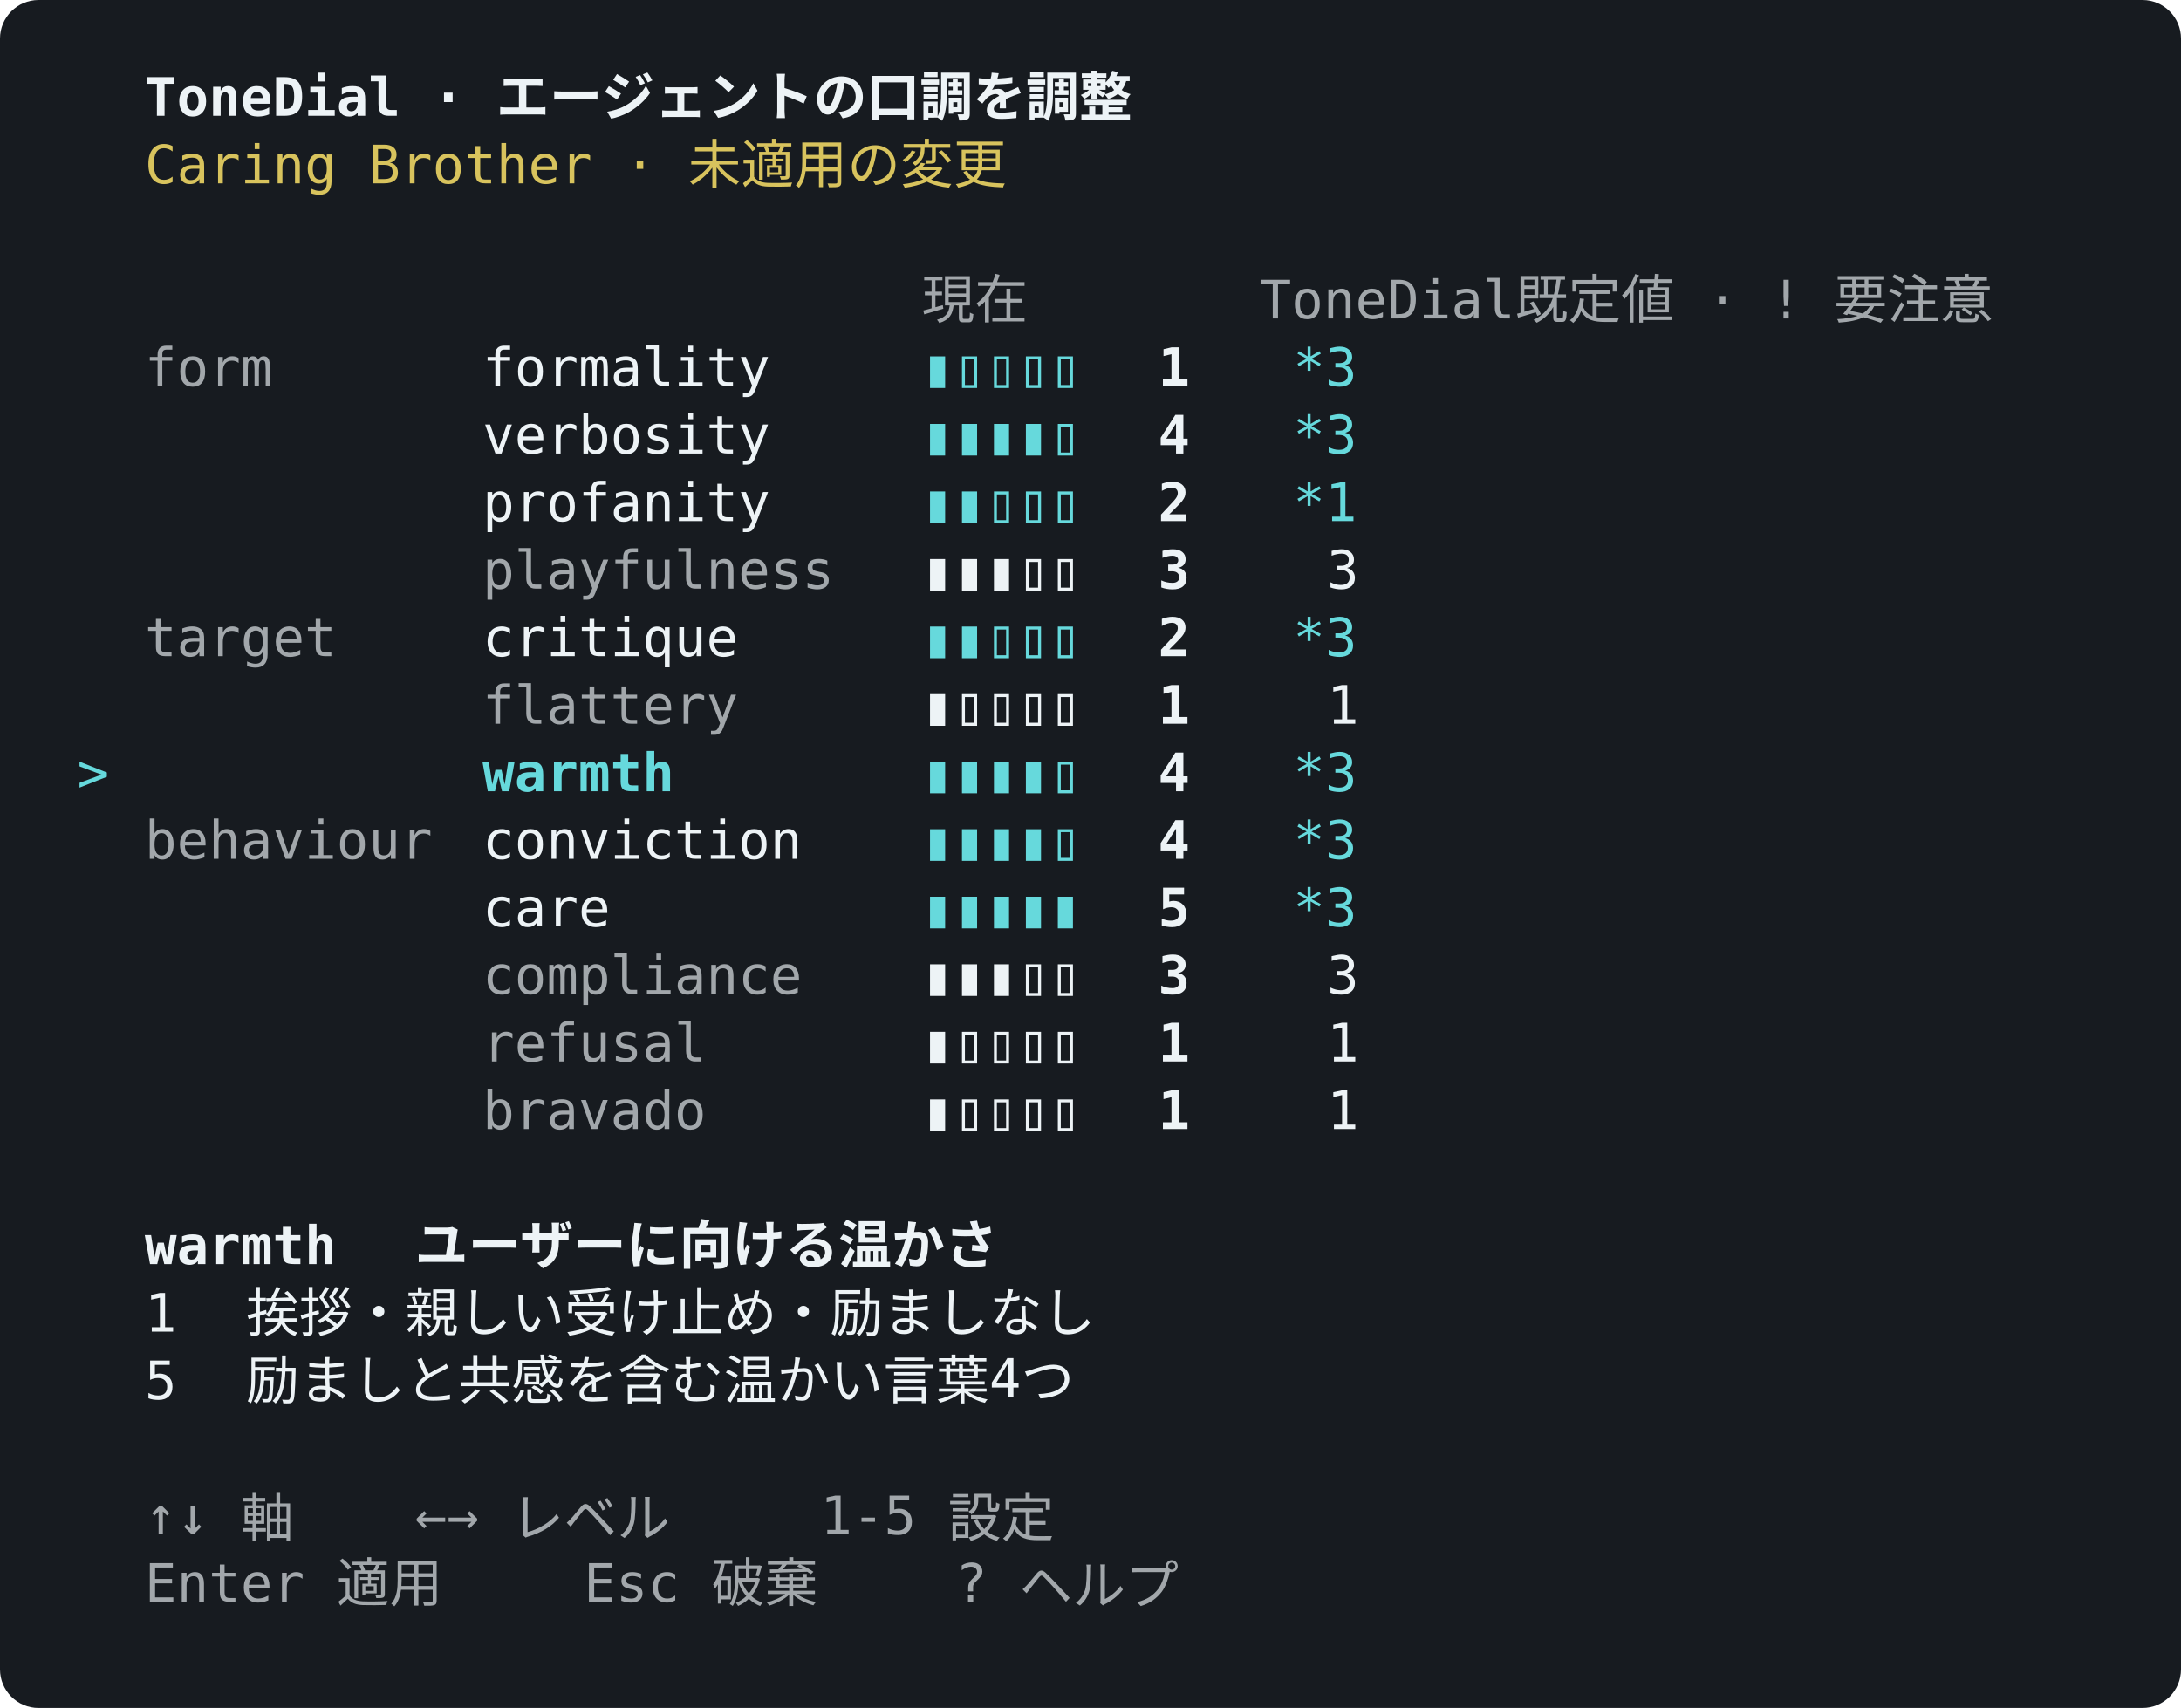
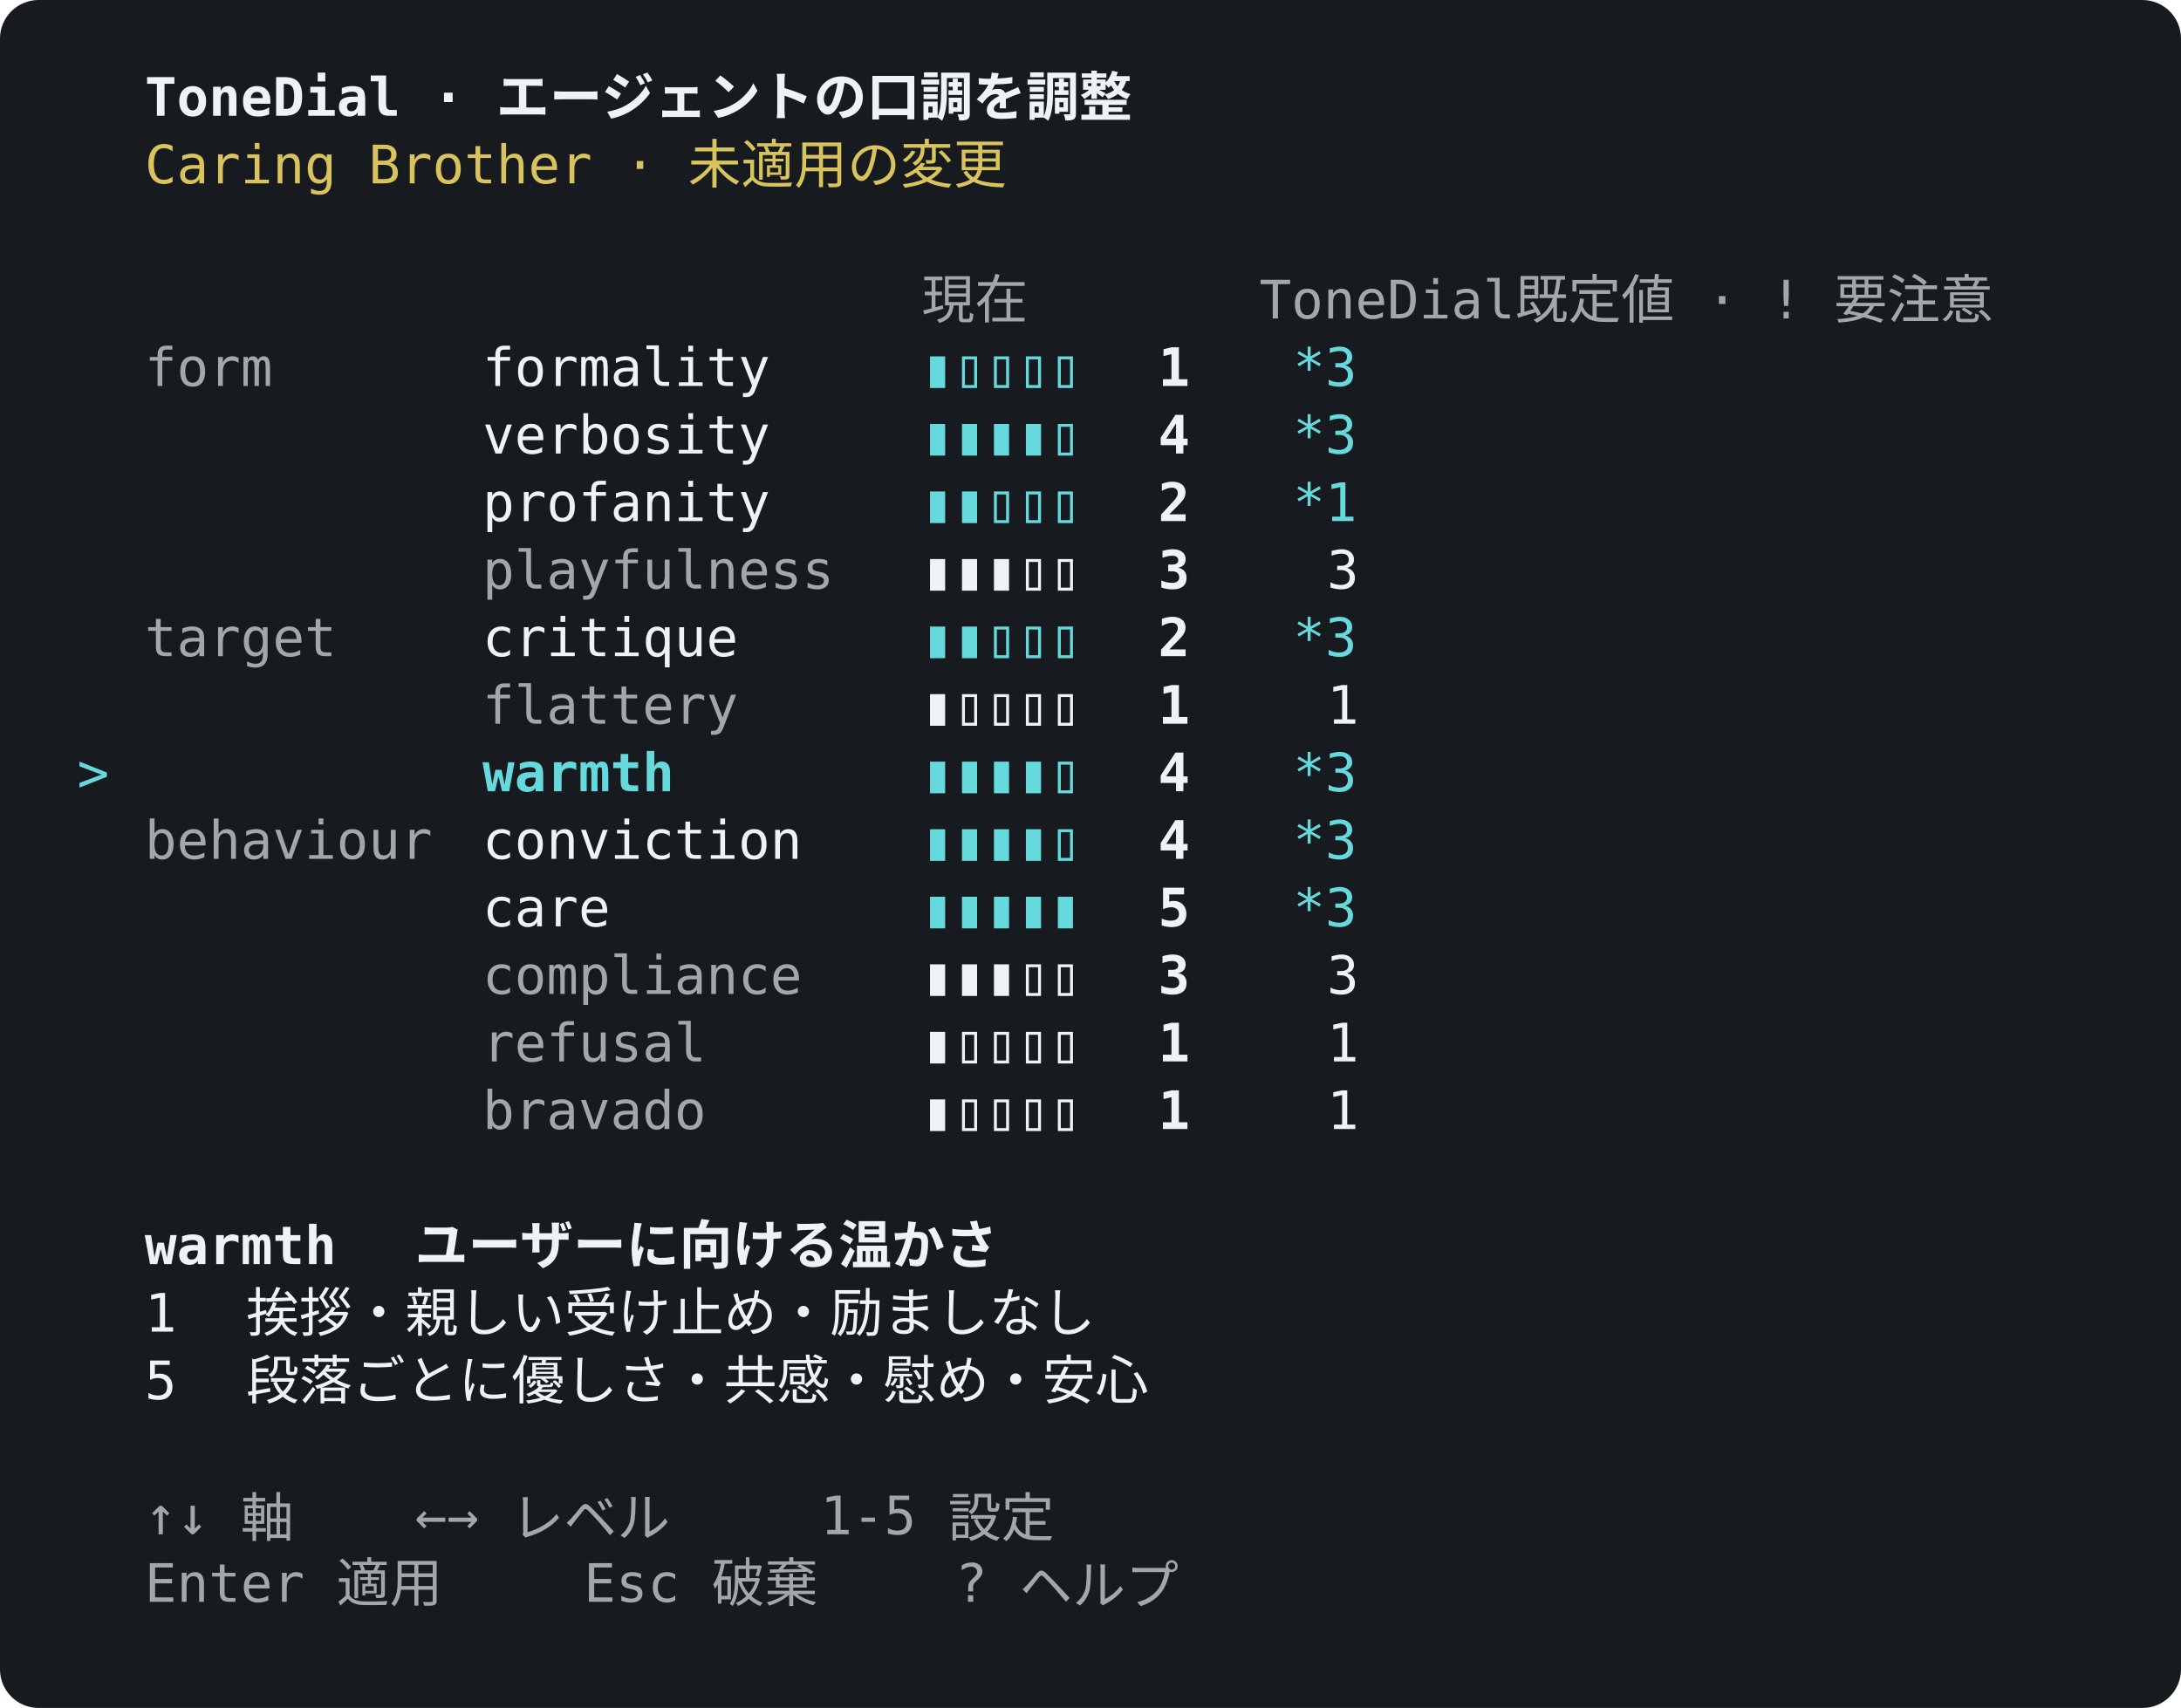
<svg xmlns="http://www.w3.org/2000/svg" width="904" height="708" viewBox="0 0 904 708" role="img" aria-labelledby="title description">
  <rect width="100%" height="100%" rx="16" fill="#171b20" />
  <g font-family="ui-monospace, SFMono-Regular, Menlo, Consolas, monospace, system-ui" font-size="22">
    <text x="60" y="48" fill="#edf3f6" font-weight="700" opacity="1">ToneDial · エージェントの口調を調整</text>
    <text x="60" y="76" fill="#d8c35d" font-weight="400" opacity="1">Caring Brother · 未適用の変更</text>
    <text x="382" y="132" fill="#edf3f6" font-weight="400" opacity="0.65">現在</text>
    <text x="522" y="132" fill="#edf3f6" font-weight="400" opacity="0.65">ToneDial既定値 · ! 要注意</text>
    <text x="60" y="160" fill="#edf3f6" font-weight="400" opacity="0.65">form</text>
    <text x="200" y="160" fill="#edf3f6" font-weight="400" opacity="1">formality</text>
    <text x="382" y="160" fill="#66d9dc" font-weight="400" opacity="1">▮▯▯▯▯</text>
    <text x="480" y="160" fill="#edf3f6" font-weight="700" opacity="1">1</text>
    <text x="536" y="160" fill="#66d9dc" font-weight="400" opacity="1">*3</text>
    <text x="200" y="188" fill="#edf3f6" font-weight="400" opacity="1">verbosity</text>
    <text x="382" y="188" fill="#66d9dc" font-weight="400" opacity="1">▮▮▮▮▯</text>
    <text x="480" y="188" fill="#edf3f6" font-weight="700" opacity="1">4</text>
    <text x="536" y="188" fill="#66d9dc" font-weight="400" opacity="1">*3</text>
    <text x="200" y="216" fill="#edf3f6" font-weight="400" opacity="1">profanity</text>
    <text x="382" y="216" fill="#66d9dc" font-weight="400" opacity="1">▮▮▯▯▯</text>
    <text x="480" y="216" fill="#edf3f6" font-weight="700" opacity="1">2</text>
    <text x="536" y="216" fill="#66d9dc" font-weight="400" opacity="1">*1</text>
    <text x="200" y="244" fill="#edf3f6" font-weight="400" opacity="0.65">playfulness</text>
    <text x="382" y="244" fill="#edf3f6" font-weight="400" opacity="1">▮▮▮▯▯</text>
    <text x="480" y="244" fill="#edf3f6" font-weight="700" opacity="1">3</text>
    <text x="550" y="244" fill="#edf3f6" font-weight="400" opacity="1">3</text>
    <text x="60" y="272" fill="#edf3f6" font-weight="400" opacity="0.65">target</text>
    <text x="200" y="272" fill="#edf3f6" font-weight="400" opacity="1">critique</text>
    <text x="382" y="272" fill="#66d9dc" font-weight="400" opacity="1">▮▮▯▯▯</text>
    <text x="480" y="272" fill="#edf3f6" font-weight="700" opacity="1">2</text>
    <text x="536" y="272" fill="#66d9dc" font-weight="400" opacity="1">*3</text>
    <text x="200" y="300" fill="#edf3f6" font-weight="400" opacity="0.65">flattery</text>
    <text x="382" y="300" fill="#edf3f6" font-weight="400" opacity="1">▮▯▯▯▯</text>
    <text x="480" y="300" fill="#edf3f6" font-weight="700" opacity="1">1</text>
    <text x="550" y="300" fill="#edf3f6" font-weight="400" opacity="1">1</text>
    <text x="32" y="328" fill="#66d9dc" font-weight="400" opacity="1">&gt; </text>
    <text x="200" y="328" fill="#66d9dc" font-weight="700" opacity="1">warmth</text>
    <text x="382" y="328" fill="#66d9dc" font-weight="400" opacity="1">▮▮▮▮▯</text>
    <text x="480" y="328" fill="#edf3f6" font-weight="700" opacity="1">4</text>
    <text x="536" y="328" fill="#66d9dc" font-weight="400" opacity="1">*3</text>
    <text x="60" y="356" fill="#edf3f6" font-weight="400" opacity="0.65">behaviour </text>
    <text x="200" y="356" fill="#edf3f6" font-weight="400" opacity="1">conviction</text>
    <text x="382" y="356" fill="#66d9dc" font-weight="400" opacity="1">▮▮▮▮▯</text>
    <text x="480" y="356" fill="#edf3f6" font-weight="700" opacity="1">4</text>
    <text x="536" y="356" fill="#66d9dc" font-weight="400" opacity="1">*3</text>
    <text x="200" y="384" fill="#edf3f6" font-weight="400" opacity="1">care</text>
    <text x="382" y="384" fill="#66d9dc" font-weight="400" opacity="1">▮▮▮▮▮</text>
    <text x="480" y="384" fill="#edf3f6" font-weight="700" opacity="1">5</text>
    <text x="536" y="384" fill="#66d9dc" font-weight="400" opacity="1">*3</text>
    <text x="200" y="412" fill="#edf3f6" font-weight="400" opacity="0.65">compliance </text>
    <text x="382" y="412" fill="#edf3f6" font-weight="400" opacity="1">▮▮▮▯▯</text>
    <text x="480" y="412" fill="#edf3f6" font-weight="700" opacity="1">3</text>
    <text x="550" y="412" fill="#edf3f6" font-weight="400" opacity="1">3</text>
    <text x="200" y="440" fill="#edf3f6" font-weight="400" opacity="0.65">refusal</text>
    <text x="382" y="440" fill="#edf3f6" font-weight="400" opacity="1">▮▯▯▯▯</text>
    <text x="480" y="440" fill="#edf3f6" font-weight="700" opacity="1">1</text>
    <text x="550" y="440" fill="#edf3f6" font-weight="400" opacity="1">1</text>
    <text x="200" y="468" fill="#edf3f6" font-weight="400" opacity="0.65">bravado</text>
    <text x="382" y="468" fill="#edf3f6" font-weight="400" opacity="1">▮▯▯▯▯</text>
    <text x="480" y="468" fill="#edf3f6" font-weight="700" opacity="1">1</text>
    <text x="550" y="468" fill="#edf3f6" font-weight="400" opacity="1">1</text>
    <text x="60" y="524" fill="#edf3f6" font-weight="700" opacity="1">warmth</text>
    <text x="172" y="524" fill="#edf3f6" font-weight="700" opacity="1">ユーザーに向ける温かさ</text>
    <text x="60" y="552" fill="#edf3f6" font-weight="400" opacity="1">1</text>
    <text x="102" y="552" fill="#edf3f6" font-weight="400" opacity="1">挨拶・親しい受け止め・励ましなし</text>
    <text x="60" y="580" fill="#edf3f6" font-weight="400" opacity="1">5</text>
-     <text x="102" y="580" fill="#edf3f6" font-weight="400" opacity="1">励ましと共感を含む温かい言葉4つ</text>
+     <text x="102" y="580" fill="#edf3f6" font-weight="400" opacity="1">段落ごとに優しさ・共感・慰め・安心</text>
    <text x="60" y="636" fill="#edf3f6" font-weight="400" opacity="0.65">↑↓ 軸</text>
    <text x="172" y="636" fill="#edf3f6" font-weight="400" opacity="0.65">←→ レベル</text>
    <text x="340" y="636" fill="#edf3f6" font-weight="400" opacity="0.65">1-5 設定</text>
    <text x="60" y="664" fill="#edf3f6" font-weight="400" opacity="0.65">Enter 適用</text>
    <text x="242" y="664" fill="#edf3f6" font-weight="400" opacity="0.65">Esc 破棄</text>
    <text x="396" y="664" fill="#edf3f6" font-weight="400" opacity="0.65">? ヘルプ</text>
  </g>
</svg>
